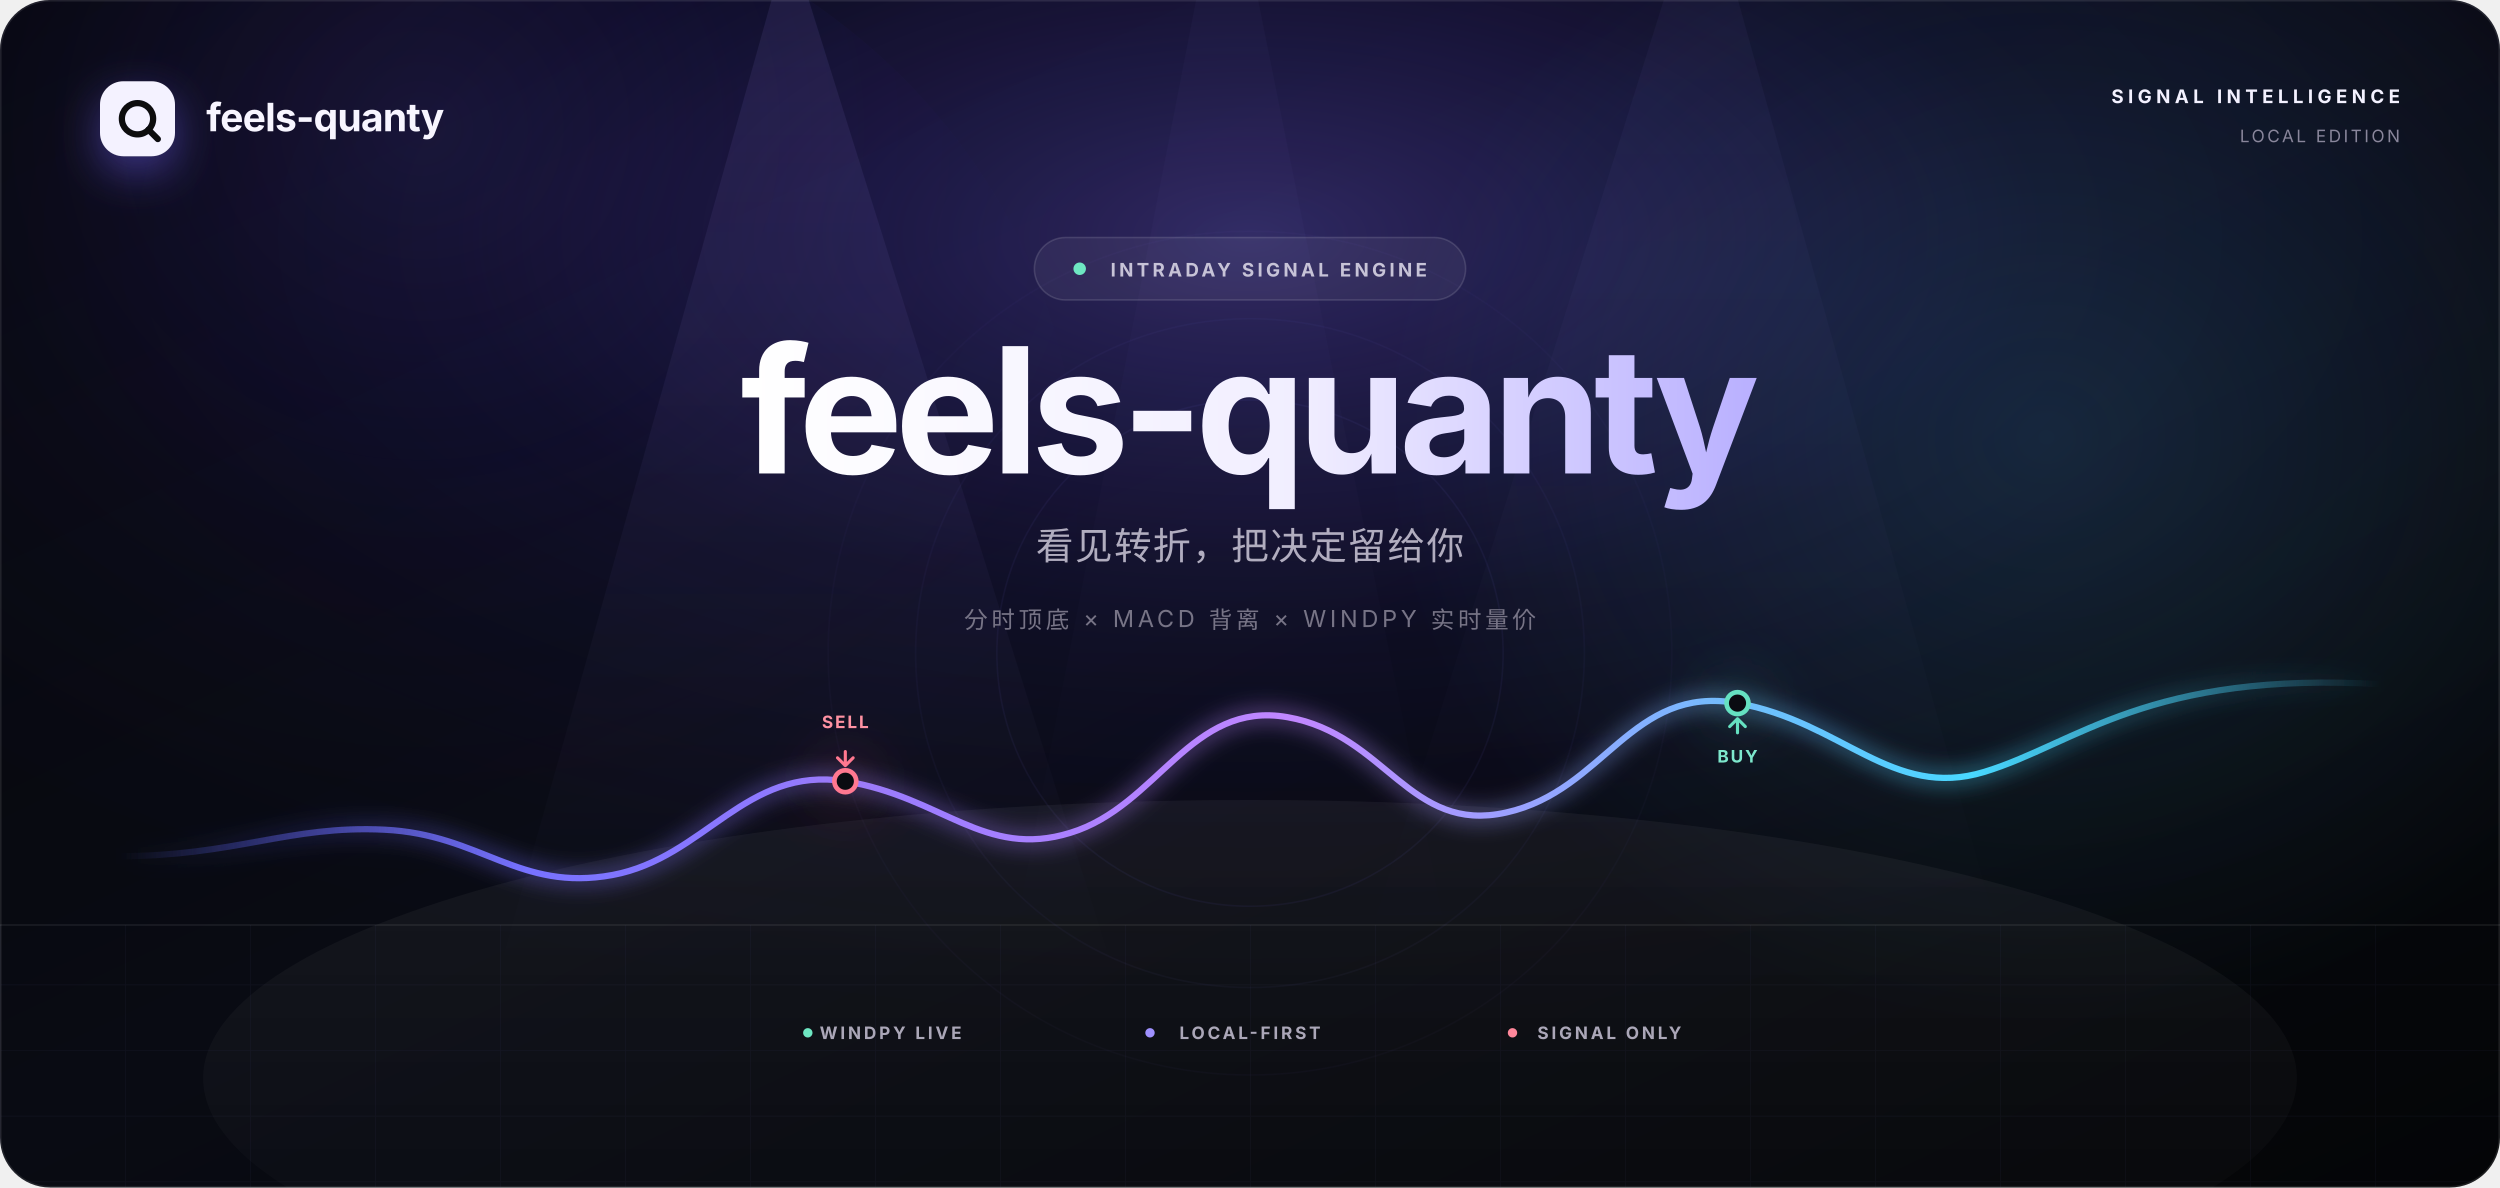
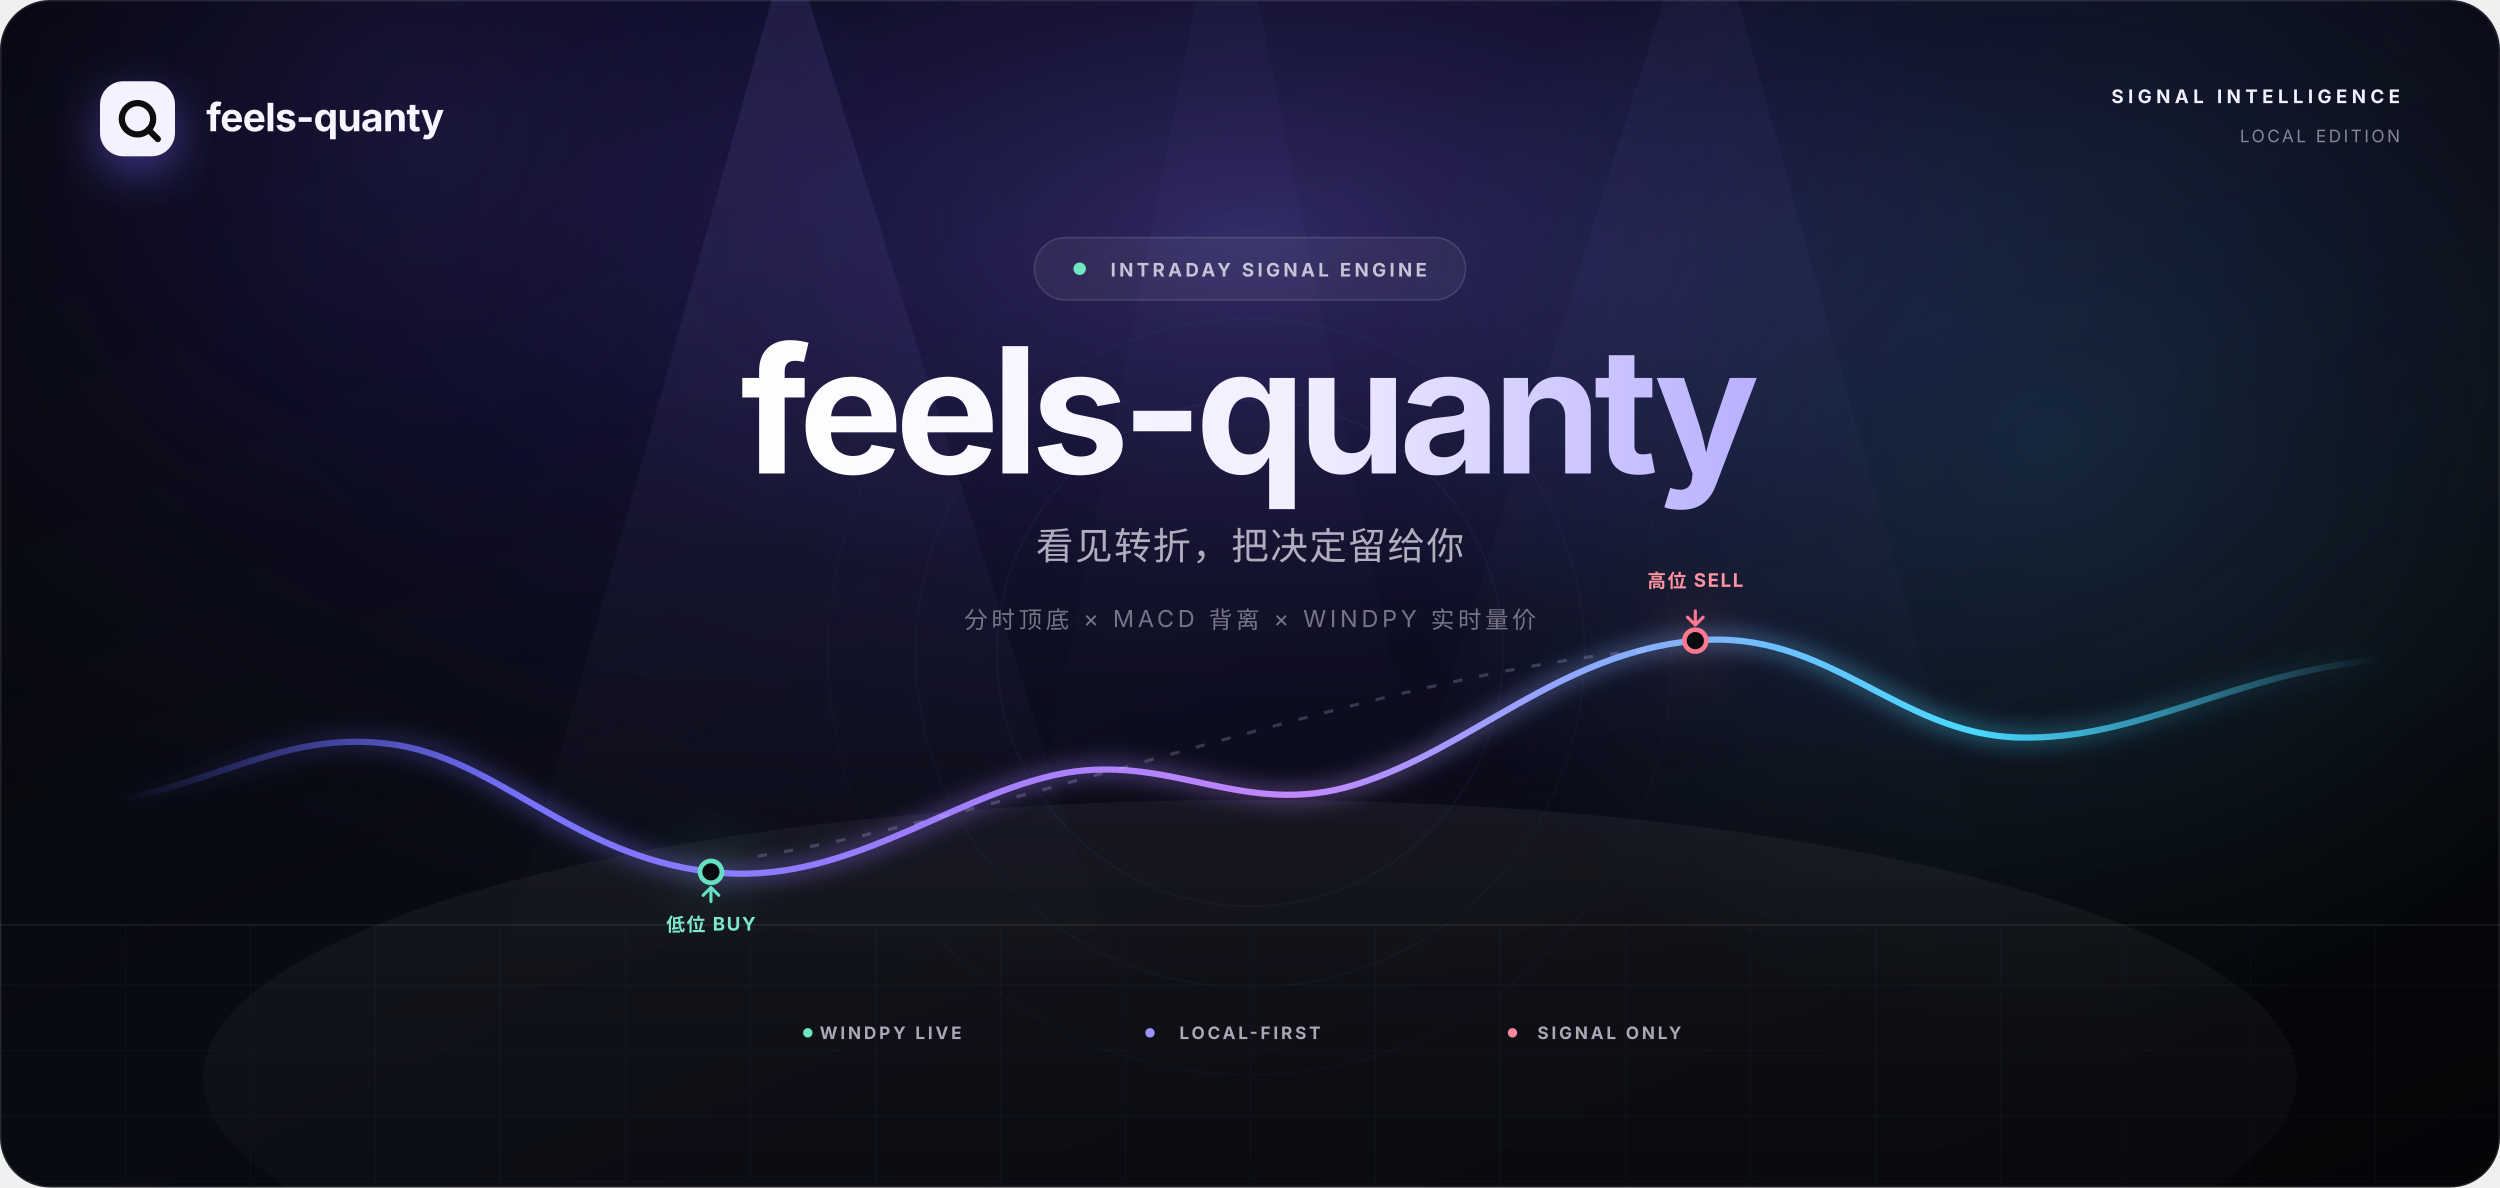
<svg xmlns="http://www.w3.org/2000/svg" width="1600" height="760" viewBox="0 0 1600 760" role="img" aria-labelledby="title desc">
  <defs>
    <linearGradient id="bg" x1="0" y1="0" x2="1" y2="1">
      <stop offset="0" stop-color="#05060A" />
      <stop offset="0.48" stop-color="#090B13" />
      <stop offset="1" stop-color="#040507" />
    </linearGradient>
    <radialGradient id="violetHalo" cx="50%" cy="20%" r="70%">
      <stop offset="0" stop-color="#7C65FF" stop-opacity="0.34" />
      <stop offset="0.45" stop-color="#4932D5" stop-opacity="0.10" />
      <stop offset="1" stop-color="#090B13" stop-opacity="0" />
    </radialGradient>
    <radialGradient id="blueHalo" cx="50%" cy="50%" r="50%">
      <stop offset="0" stop-color="#55D7FF" stop-opacity="0.28" />
      <stop offset="1" stop-color="#55D7FF" stop-opacity="0" />
    </radialGradient>
    <linearGradient id="titleGradient" x1="0" y1="0" x2="1" y2="0">
      <stop offset="0" stop-color="#FFFFFF" />
      <stop offset="0.55" stop-color="#F1EEFF" />
      <stop offset="1" stop-color="#B9B0FF" />
    </linearGradient>
    <linearGradient id="lineGradient" x1="0" y1="0" x2="1" y2="0">
      <stop offset="0" stop-color="#5D67FF" stop-opacity="0" />
      <stop offset="0.18" stop-color="#7772FF" />
      <stop offset="0.52" stop-color="#C187FF" />
      <stop offset="0.82" stop-color="#49D8FF" />
      <stop offset="1" stop-color="#49D8FF" stop-opacity="0" />
    </linearGradient>
    <linearGradient id="beam" x1="0" y1="0" x2="0" y2="1">
      <stop offset="0" stop-color="#A997FF" stop-opacity="0.20" />
      <stop offset="1" stop-color="#A997FF" stop-opacity="0" />
    </linearGradient>
    <linearGradient id="stage" x1="0" y1="0" x2="0" y2="1">
      <stop offset="0" stop-color="#FFFFFF" stop-opacity="0.10" />
      <stop offset="1" stop-color="#FFFFFF" stop-opacity="0" />
    </linearGradient>
    <pattern id="floorGrid" width="80" height="42" patternUnits="userSpaceOnUse">
      <path d="M80 0H0V42" fill="none" stroke="#A99DFF" stroke-opacity="0.08" stroke-width="1" />
    </pattern>
    <filter id="softGlow" x="-100%" y="-100%" width="300%" height="300%">
      <feGaussianBlur stdDeviation="18" />
    </filter>
    <filter id="lineGlow" x="-20%" y="-100%" width="140%" height="300%">
      <feGaussianBlur stdDeviation="7" result="blur" />
      <feMerge>
        <feMergeNode in="blur" />
        <feMergeNode in="SourceGraphic" />
      </feMerge>
    </filter>
    <filter id="logoShadow" x="-80%" y="-80%" width="260%" height="260%">
      <feDropShadow dx="0" dy="10" stdDeviation="14" flood-color="#7667FF" flood-opacity="0.45" />
    </filter>
    <clipPath id="frame">
      <rect width="1600" height="760" rx="32" />
    </clipPath>
  </defs>
  <g clip-path="url(#frame)">
    <rect width="1600" height="760" fill="url(#bg)" />
    <rect width="1600" height="760" fill="url(#violetHalo)" />
    <ellipse cx="1310" cy="280" rx="430" ry="380" fill="url(#blueHalo)" opacity="0.46" />
    <ellipse cx="270" cy="315" rx="420" ry="390" fill="url(#violetHalo)" opacity="0.34" />
    <path d="M505 -40L712 620H320Z" fill="url(#beam)" opacity="0.50" />
    <path d="M1090 -80L1285 620H870Z" fill="url(#beam)" opacity="0.24" />
    <path d="M785 -100L930 620H645Z" fill="url(#beam)" opacity="0.18" />
    <g opacity="0.60">
      <circle cx="800" cy="418" r="162" fill="none" stroke="#8B7DFF" stroke-opacity="0.10" />
      <circle cx="800" cy="418" r="214" fill="none" stroke="#8B7DFF" stroke-opacity="0.07" />
      <circle cx="800" cy="418" r="270" fill="none" stroke="#8B7DFF" stroke-opacity="0.045" />
    </g>
    <ellipse cx="800" cy="690" rx="670" ry="178" fill="url(#stage)" opacity="0.48" />
    <path d="M0 592H1600V760H0Z" fill="url(#floorGrid)" opacity="0.55" />
    <path d="M0 592H1600" stroke="#FFFFFF" stroke-opacity="0.08" />
    <g transform="translate(64 52)" font-family="Inter, Segoe UI, PingFang SC, Microsoft YaHei, sans-serif">
      <g filter="url(#logoShadow)">
        <rect width="48" height="48" rx="15" fill="#F4F2FF" />
        <circle cx="24" cy="24" r="10" fill="none" stroke="#0A0B11" stroke-width="4" />
        <path d="M31 31L37 37" stroke="#0A0B11" stroke-width="4" stroke-linecap="round" />
      </g>
      <text x="68" y="32" fill="#F7F5FF" font-size="25" font-weight="650" letter-spacing="-0.5">feels-quanty</text>
    </g>
    <g transform="translate(1536 66)" text-anchor="end" font-family="Inter, Segoe UI, sans-serif">
      <text y="0" fill="#F3F1FF" font-size="12" font-weight="700" letter-spacing="2.8">SIGNAL INTELLIGENCE</text>
      <text y="25" fill="#89869B" font-size="11" letter-spacing="1.6">LOCAL EDITION</text>
    </g>
    <g text-anchor="middle" font-family="Inter, Segoe UI, PingFang SC, Microsoft YaHei, sans-serif">
      <g transform="translate(800 172)">
        <rect x="-138" y="-20" width="276" height="40" rx="20" fill="#FFFFFF" fill-opacity="0.055" stroke="#FFFFFF" stroke-opacity="0.13" />
        <circle cx="-109" cy="0" r="4" fill="#6EE7C2" />
        <text x="12" y="5" fill="#C7C3D7" font-size="12" font-weight="650" letter-spacing="2.1">INTRADAY SIGNAL ENGINE</text>
      </g>
      <text x="800" y="303" fill="url(#titleGradient)" font-size="112" font-weight="740" letter-spacing="-5">feels-quanty</text>
      <text x="800" y="358" fill="#B1ADBF" font-size="24" font-weight="420" letter-spacing="1">看见转折，把决定留给你</text>
      <text x="800" y="402" fill="#777486" font-size="15" letter-spacing="2.4">分时顶底  ×  MACD 背离  ×  WINDPY 实时量价</text>
    </g>
    <g filter="url(#lineGlow)">
-       <path d="M75 548C151 548 185 528 246 531C308 534 332 571 392 560C451 549 477 490 541 500C603 510 630 550 685 533C741 516 762 448 824 459C887 470 902 534 964 520C1027 506 1044 438 1112 450C1179 462 1211 512 1270 494C1329 476 1375 429 1525 438" fill="none" stroke="url(#lineGradient)" stroke-width="4" stroke-linecap="round" />
+       <path d="M75 512C140 500 185 468 248 476C318 484 365 548 455 558C538 568 604 512 675 496C748 480 795 525 868 502C942 479 998 418 1085 410C1170 402 1214 470 1292 472C1370 474 1430 430 1525 422" fill="none" stroke="url(#lineGradient)" stroke-width="4" stroke-linecap="round" />
    </g>
+     <path d="M485 548C655 520 880 432 1055 416" fill="none" stroke="#D7D0FF" stroke-opacity="0.22" stroke-width="2" stroke-dasharray="6 11" />
    <g font-family="Inter, Segoe UI, PingFang SC, Microsoft YaHei, sans-serif">
-       <g transform="translate(541 500)">
+       <g transform="translate(1085 410)">
        <circle r="18" fill="#FF6680" fill-opacity="0.16" filter="url(#softGlow)" />
        <circle r="7" fill="#0A0B11" stroke="#FF7890" stroke-width="3" />
        <path d="M0 -19V-10M-5 -15L0 -10L5 -15" fill="none" stroke="#FF7890" stroke-width="2" stroke-linecap="round" stroke-linejoin="round" />
-         <text x="0" y="-34" text-anchor="middle" fill="#FF92A3" font-size="11" font-weight="700" letter-spacing="1.2">SELL</text>
+         <text x="0" y="-34" text-anchor="middle" fill="#FF92A3" font-size="12" font-weight="700" letter-spacing="1">高位 SELL</text>
      </g>
-       <g transform="translate(1112 450)">
+       <g transform="translate(455 558)">
        <circle r="18" fill="#59E0BE" fill-opacity="0.15" filter="url(#softGlow)" />
        <circle r="7" fill="#0A0B11" stroke="#65E1C1" stroke-width="3" />
        <path d="M0 19V10M-5 15L0 10L5 15" fill="none" stroke="#65E1C1" stroke-width="2" stroke-linecap="round" stroke-linejoin="round" />
-         <text x="0" y="38" text-anchor="middle" fill="#7DE7CC" font-size="11" font-weight="700" letter-spacing="1.2">BUY</text>
+         <text x="0" y="38" text-anchor="middle" fill="#7DE7CC" font-size="12" font-weight="700" letter-spacing="1">低位 BUY</text>
      </g>
    </g>
    <g transform="translate(800 665)" text-anchor="middle" font-family="Inter, Segoe UI, sans-serif">
      <g transform="translate(-230 0)">
        <circle cx="-53" cy="-4" r="3" fill="#6EE7C2" />
        <text y="0" fill="#ABA7B8" font-size="11" font-weight="650" letter-spacing="1.8">WINDPY LIVE</text>
      </g>
      <g>
        <circle cx="-64" cy="-4" r="3" fill="#9F91FF" />
        <text y="0" fill="#ABA7B8" font-size="11" font-weight="650" letter-spacing="1.8">LOCAL-FIRST</text>
      </g>
      <g transform="translate(230 0)">
        <circle cx="-62" cy="-4" r="3" fill="#FF879B" />
        <text y="0" fill="#ABA7B8" font-size="11" font-weight="650" letter-spacing="1.8">SIGNAL ONLY</text>
      </g>
    </g>
    <rect x="0.5" y="0.5" width="1599" height="759" rx="31.5" fill="none" stroke="#FFFFFF" stroke-opacity="0.10" />
  </g>
</svg>
